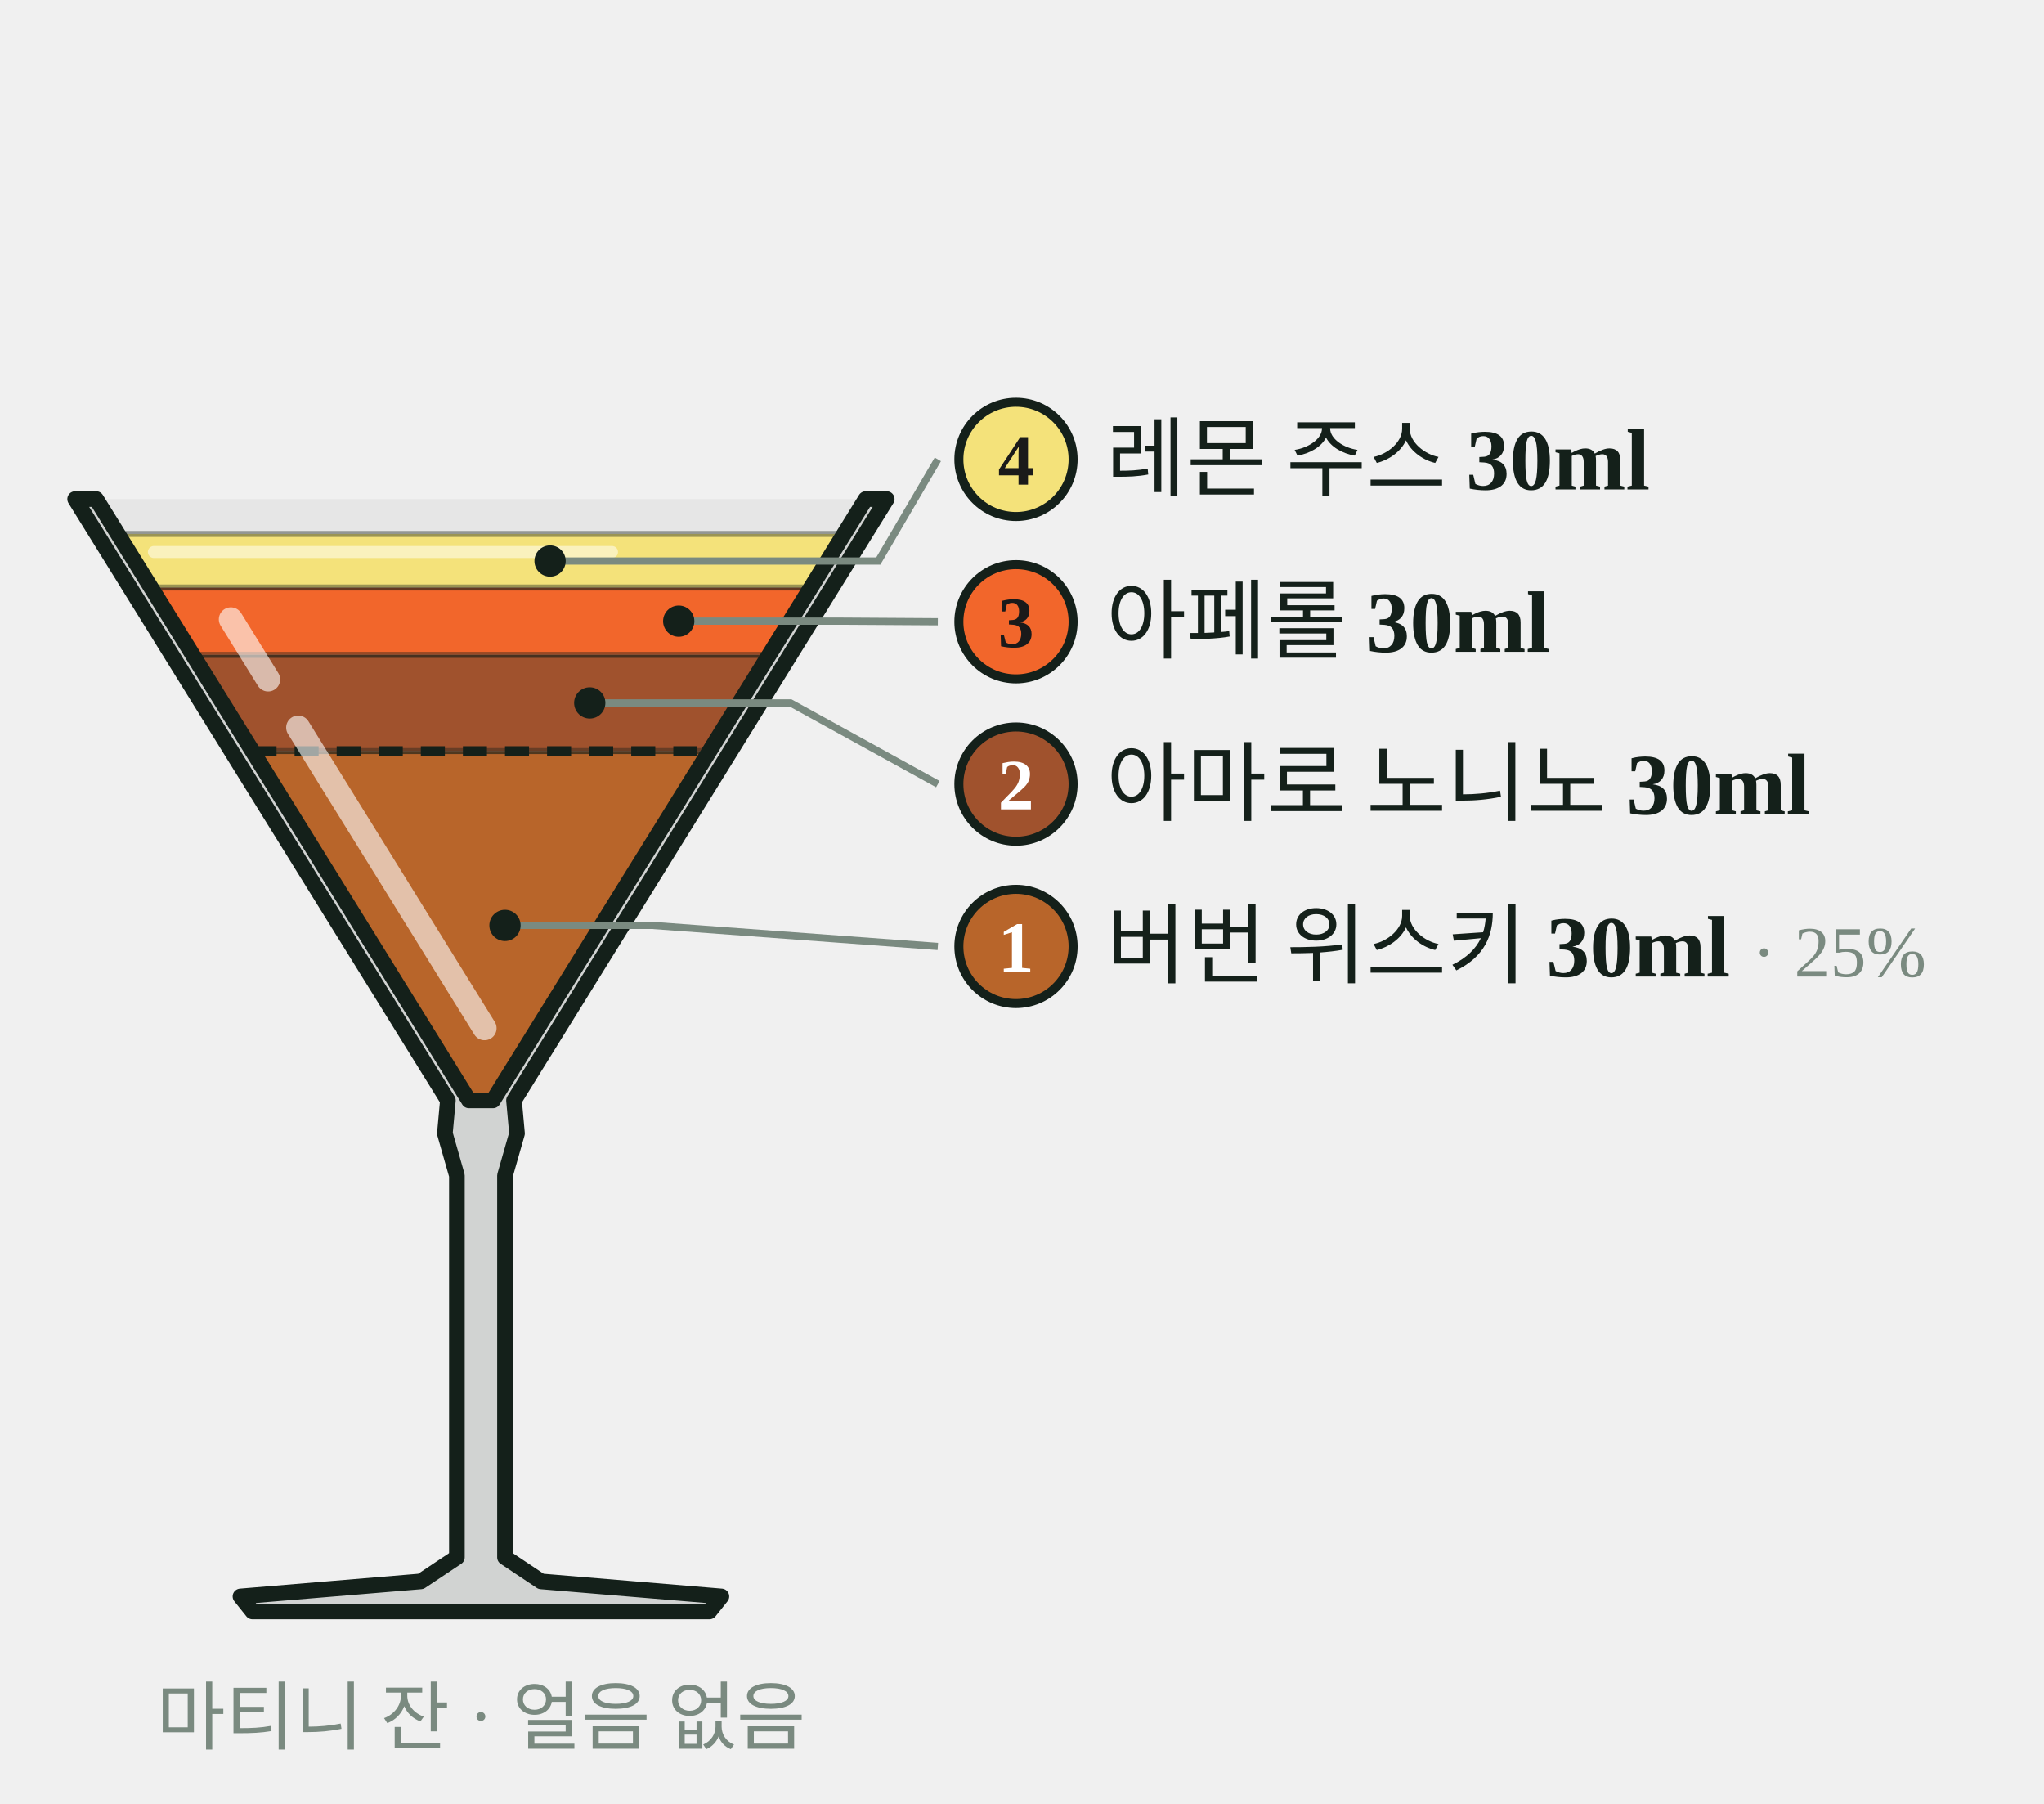
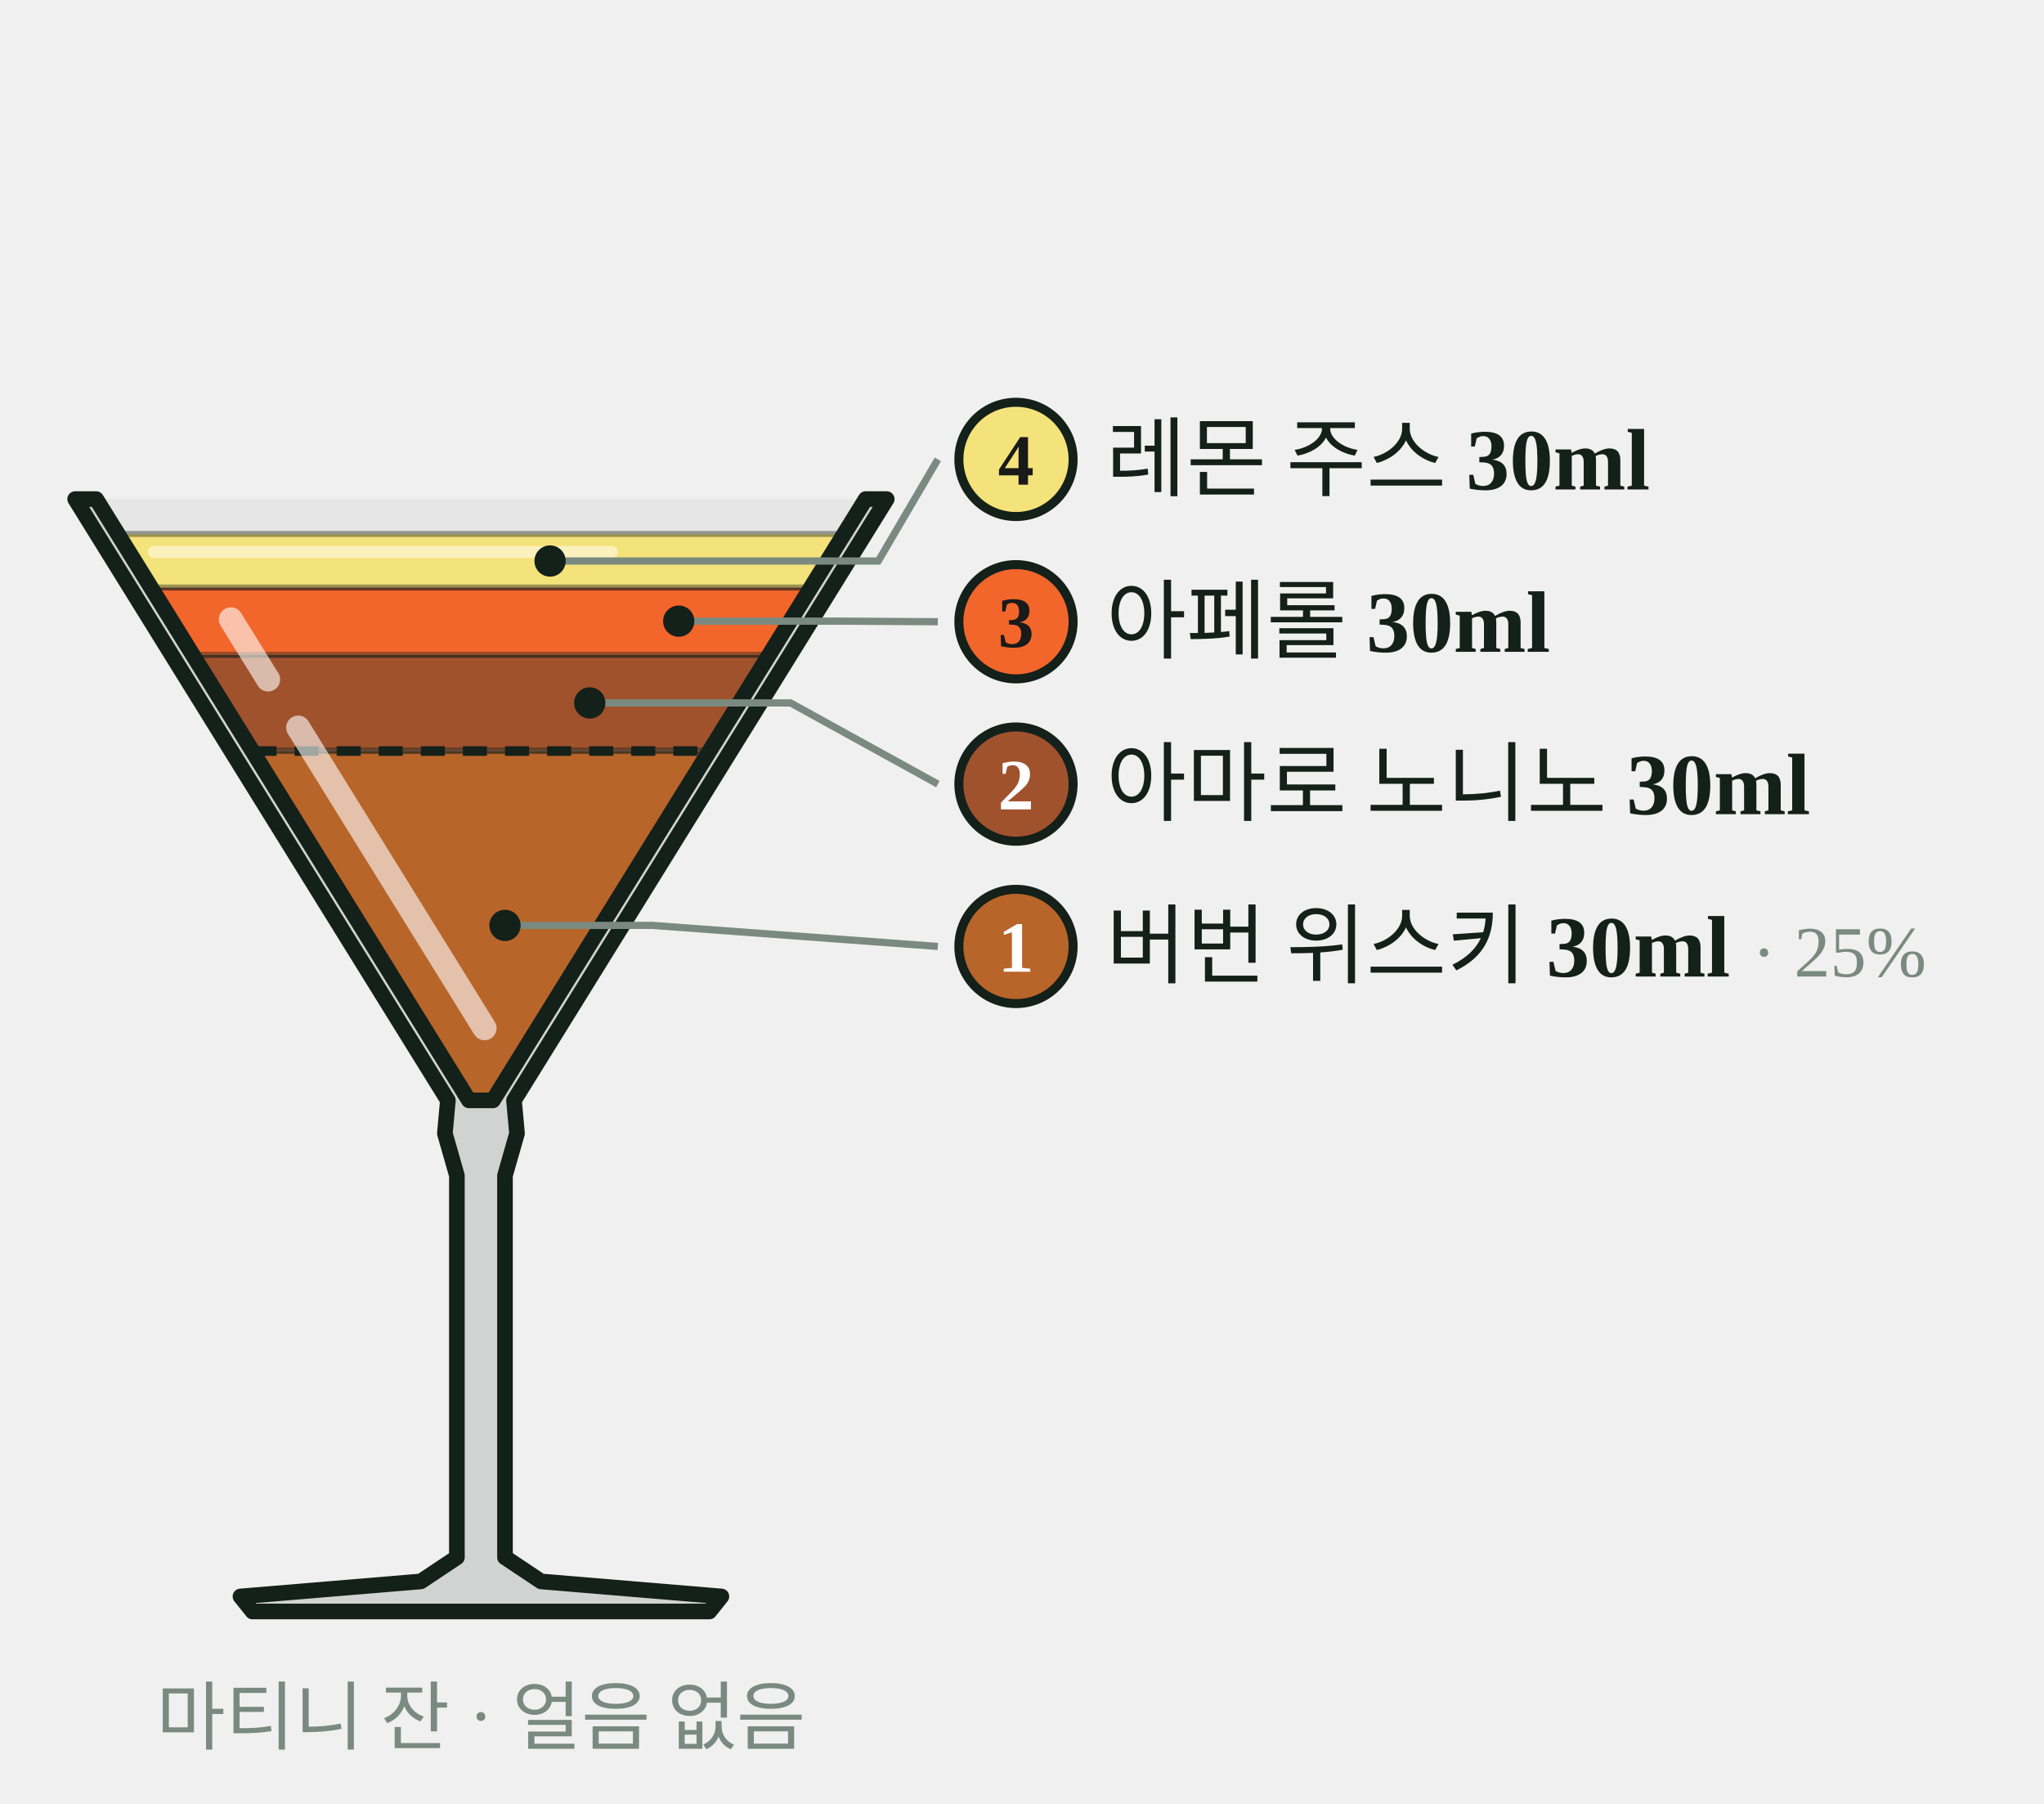
<svg xmlns="http://www.w3.org/2000/svg" viewBox="0 0 340 300" class="cka cka-paper-plane" role="img" aria-labelledby="cka-paper-plane-t">
  <style>.cka-paper-plane{color:var(--ink,#14201a);font-family:inherit}@media(prefers-color-scheme:dark){.cka-paper-plane{color:var(--ink,#e8eee9)}}.cka-paper-plane .cka-o{fill:none;stroke:currentColor;stroke-width:2.6;stroke-linejoin:round;stroke-linecap:round}.cka-paper-plane .cka-w{fill:currentColor;fill-opacity:.14}.cka-paper-plane .cka-g{fill:currentColor;fill-opacity:.05}.cka-paper-plane .cka-l{stroke:currentColor;stroke-opacity:.4;stroke-width:1}.cka-paper-plane .cka-e{stroke:currentColor;stroke-width:1.6;stroke-dasharray:4 3}.cka-paper-plane .cka-i rect{fill:#fff;fill-opacity:.16;stroke:currentColor;stroke-opacity:.5;stroke-width:1.4}.cka-paper-plane .cka-u circle{fill:none;stroke:#fff;stroke-opacity:.85;stroke-width:1.2}.cka-paper-plane .cka-h{fill:none;stroke:#fff;stroke-opacity:.6;stroke-width:4;stroke-linecap:round}.cka-paper-plane .cka-b{fill:none;stroke:currentColor;stroke-opacity:.45;stroke-width:1.5}.cka-paper-plane .cka-m{fill:none;stroke:var(--muted,#7a8a80);stroke-width:1.2}.cka-paper-plane .cka-t{fill:currentColor;font-size:14.5px}.cka-paper-plane .cka-a{font-weight:700}.cka-paper-plane .cka-q{fill:var(--muted,#7a8a80);font-size:12px}.cka-paper-plane .cka-n{font-size:12px;font-weight:700;text-anchor:middle}.cka-paper-plane .cka-c{fill:var(--muted,#7a8a80);font-size:12.5px;text-anchor:middle}.cka-paper-plane .cka-p{fill:none;stroke:var(--muted,#7a8a80);stroke-width:1;stroke-dasharray:3 2}</style>
-   <path class="cka-w" d="M12.5,83 74.5,183 74,188.5 76,195.5 76,259 70,263 40,265.5 42,268 118,268 120,265.5 90,263 84,259 84,195.5 86,188.5 85.5,183 147.5,83 144,83 82,183 78,183 16,83Z" />
-   <path class="cka-g" d="M78,183 16,83 144,83 82,183Z" />
-   <polygon class="cka-l" fill="#b8652a" points="78,183 42,124.9 118,124.9 82,183" />
-   <polygon class="cka-l" fill="#a0522d" points="42,124.9 32.1,108.9 127.9,108.9 118,124.9" />
-   <polygon class="cka-l" fill="#f2662b" points="32.1,108.9 25.1,97.7 134.9,97.7 127.9,108.9" />
-   <polygon class="cka-l" fill="#f4e27a" points="25.1,97.7 19.6,88.8 140.4,88.8 134.9,97.7" />
-   <path class="cka-e" d="M42,124.9H118" />
-   <path class="cka-h" style="stroke-width:2;stroke-opacity:.5" d="M25.6,91.8H101.8" />
-   <path class="cka-h" d="M80.6,171 49.6,121" />
-   <path class="cka-h" d="M44.6,113 38.4,103" />
-   <path class="cka-o" d="M12.5,83 74.5,183 74,188.5 76,195.5 76,259 70,263 40,265.5 42,268 118,268 120,265.5 90,263 84,259 84,195.5 86,188.5 85.5,183 147.5,83 144,83 82,183 78,183 16,83Z" />
-   <path class="cka-m" d="M84,153.9H108.5L156,157.4" />
-   <circle cx="84" cy="153.9" r="2.6" fill="currentColor" />
-   <circle class="cka-o" style="fill:#b8652a;stroke-width:1.5" cx="169" cy="157.4" r="9.5" />
-   <text class="cka-n" x="169" y="161.6" fill="#fff">1</text>
-   <text class="cka-t" x="184" y="162.4">버번 위스키 <tspan class="cka-a">30ml</tspan>
-     <tspan class="cka-q">· 25%</tspan>
-   </text>
-   <path class="cka-m" d="M98.1,116.9H131.5L156,130.4" />
-   <circle cx="98.1" cy="116.9" r="2.6" fill="currentColor" />
-   <circle class="cka-o" style="fill:#a0522d;stroke-width:1.5" cx="169" cy="130.4" r="9.5" />
-   <text class="cka-n" x="169" y="134.6" fill="#fff">2</text>
-   <text class="cka-t" x="184" y="135.4">아마로 노니노 <tspan class="cka-a">30ml</tspan>
-   </text>
-   <path class="cka-m" d="M112.9,103.3H139.9L156,103.4" />
-   <circle cx="112.9" cy="103.3" r="2.6" fill="currentColor" />
-   <circle class="cka-o" style="fill:#f2662b;stroke-width:1.5" cx="169" cy="103.4" r="9.5" />
-   <text class="cka-n" x="169" y="107.6" fill="#1a1a1a">3</text>
-   <text class="cka-t" x="184" y="108.4">아페롤 <tspan class="cka-a">30ml</tspan>
-   </text>
-   <path class="cka-m" d="M91.5,93.3H146.1L156,76.4" />
-   <circle cx="91.5" cy="93.3" r="2.6" fill="currentColor" />
-   <circle class="cka-o" style="fill:#f4e27a;stroke-width:1.5" cx="169" cy="76.4" r="9.5" />
-   <text class="cka-n" x="169" y="80.6" fill="#1a1a1a">4</text>
-   <text class="cka-t" x="184" y="81.4">레몬 주스 <tspan class="cka-a">30ml</tspan>
-   </text>
-   <text class="cka-c" x="80" y="290">마티니 잔 · 얼음 없음</text>
+   <defs>
+     <clipPath id="cka-paper-plane-c">
+       <path d="M78,183 16,83 144,83 82,183Z" />
+     </clipPath>
+   </defs>
+   <g class="cka-glass cka-glass-back">
+     <path class="cka-w" d="M12.5,83 74.5,183 74,188.5 76,195.5 76,259 70,263 40,265.5 42,268 118,268 120,265.5 90,263 84,259 84,195.5 86,188.5 85.5,183 147.5,83 144,83 82,183 78,183 16,83Z" />
+     <path class="cka-g" d="M78,183 16,83 144,83 82,183Z" />
+   </g>
+   <g class="cka-step cka-layer" data-i="0" data-y0="183" data-y1="124.9" clip-path="url(#cka-paper-plane-c)">
+     <rect class="cka-l cka-fill" fill="#b8652a" x="14" y="124.9" width="132" height="58.1" />
+   </g>
+   <g class="cka-step cka-layer" data-i="1" data-y0="124.9" data-y1="108.9" clip-path="url(#cka-paper-plane-c)">
+     <rect class="cka-l cka-fill" fill="#a0522d" x="14" y="108.9" width="132" height="15.9" />
+     <path class="cka-e" d="M42,124.9H118" />
+   </g>
+   <g class="cka-step cka-layer" data-i="2" data-y0="108.9" data-y1="97.7" clip-path="url(#cka-paper-plane-c)">
+     <rect class="cka-l cka-fill" fill="#f2662b" x="14" y="97.7" width="132" height="11.2" />
+   </g>
+   <g class="cka-step cka-layer" data-i="3" data-y0="97.7" data-y1="88.8" clip-path="url(#cka-paper-plane-c)">
+     <rect class="cka-l cka-fill" fill="#f4e27a" x="14" y="88.8" width="132" height="8.9" />
+     <path class="cka-h" style="stroke-width:2;stroke-opacity:.5" d="M25.6,91.8H101.8" />
+   </g>
+   <g class="cka-glass cka-glass-front">
+     <path class="cka-h" d="M80.6,171 49.6,121" />
+     <path class="cka-h" d="M44.6,113 38.4,103" />
+     <path class="cka-o" d="M12.5,83 74.5,183 74,188.5 76,195.5 76,259 70,263 40,265.5 42,268 118,268 120,265.5 90,263 84,259 84,195.5 86,188.5 85.5,183 147.5,83 144,83 82,183 78,183 16,83Z" />
+   </g>
+   <g class="cka-step cka-label" data-i="0">
+     <path class="cka-m" d="M84,153.9H108.5L156,157.4" />
+     <circle cx="84" cy="153.9" r="2.6" fill="currentColor" />
+     <circle class="cka-o" style="fill:#b8652a;stroke-width:1.5" cx="169" cy="157.4" r="9.5" />
+     <text class="cka-n" x="169" y="161.6" fill="#fff">1</text>
+     <text class="cka-t" x="184" y="162.4">버번 위스키 <tspan class="cka-a">30ml</tspan>
+       <tspan class="cka-q">· 25%</tspan>
+     </text>
+   </g>
+   <g class="cka-step cka-label" data-i="1">
+     <path class="cka-m" d="M98.1,116.9H131.5L156,130.4" />
+     <circle cx="98.1" cy="116.9" r="2.6" fill="currentColor" />
+     <circle class="cka-o" style="fill:#a0522d;stroke-width:1.5" cx="169" cy="130.4" r="9.5" />
+     <text class="cka-n" x="169" y="134.6" fill="#fff">2</text>
+     <text class="cka-t" x="184" y="135.4">아마로 노니노 <tspan class="cka-a">30ml</tspan>
+     </text>
+   </g>
+   <g class="cka-step cka-label" data-i="2">
+     <path class="cka-m" d="M112.9,103.3H139.9L156,103.4" />
+     <circle cx="112.9" cy="103.3" r="2.6" fill="currentColor" />
+     <circle class="cka-o" style="fill:#f2662b;stroke-width:1.5" cx="169" cy="103.4" r="9.5" />
+     <text class="cka-n" x="169" y="107.6" fill="#1a1a1a">3</text>
+     <text class="cka-t" x="184" y="108.4">아페롤 <tspan class="cka-a">30ml</tspan>
+     </text>
+   </g>
+   <g class="cka-step cka-label" data-i="3">
+     <path class="cka-m" d="M91.5,93.3H146.1L156,76.4" />
+     <circle cx="91.5" cy="93.3" r="2.6" fill="currentColor" />
+     <circle class="cka-o" style="fill:#f4e27a;stroke-width:1.5" cx="169" cy="76.4" r="9.5" />
+     <text class="cka-n" x="169" y="80.6" fill="#1a1a1a">4</text>
+     <text class="cka-t" x="184" y="81.4">레몬 주스 <tspan class="cka-a">30ml</tspan>
+     </text>
+   </g>
+   <g class="cka-cap">
+     <text class="cka-c" x="80" y="290">마티니 잔 · 얼음 없음</text>
+   </g>
</svg>
